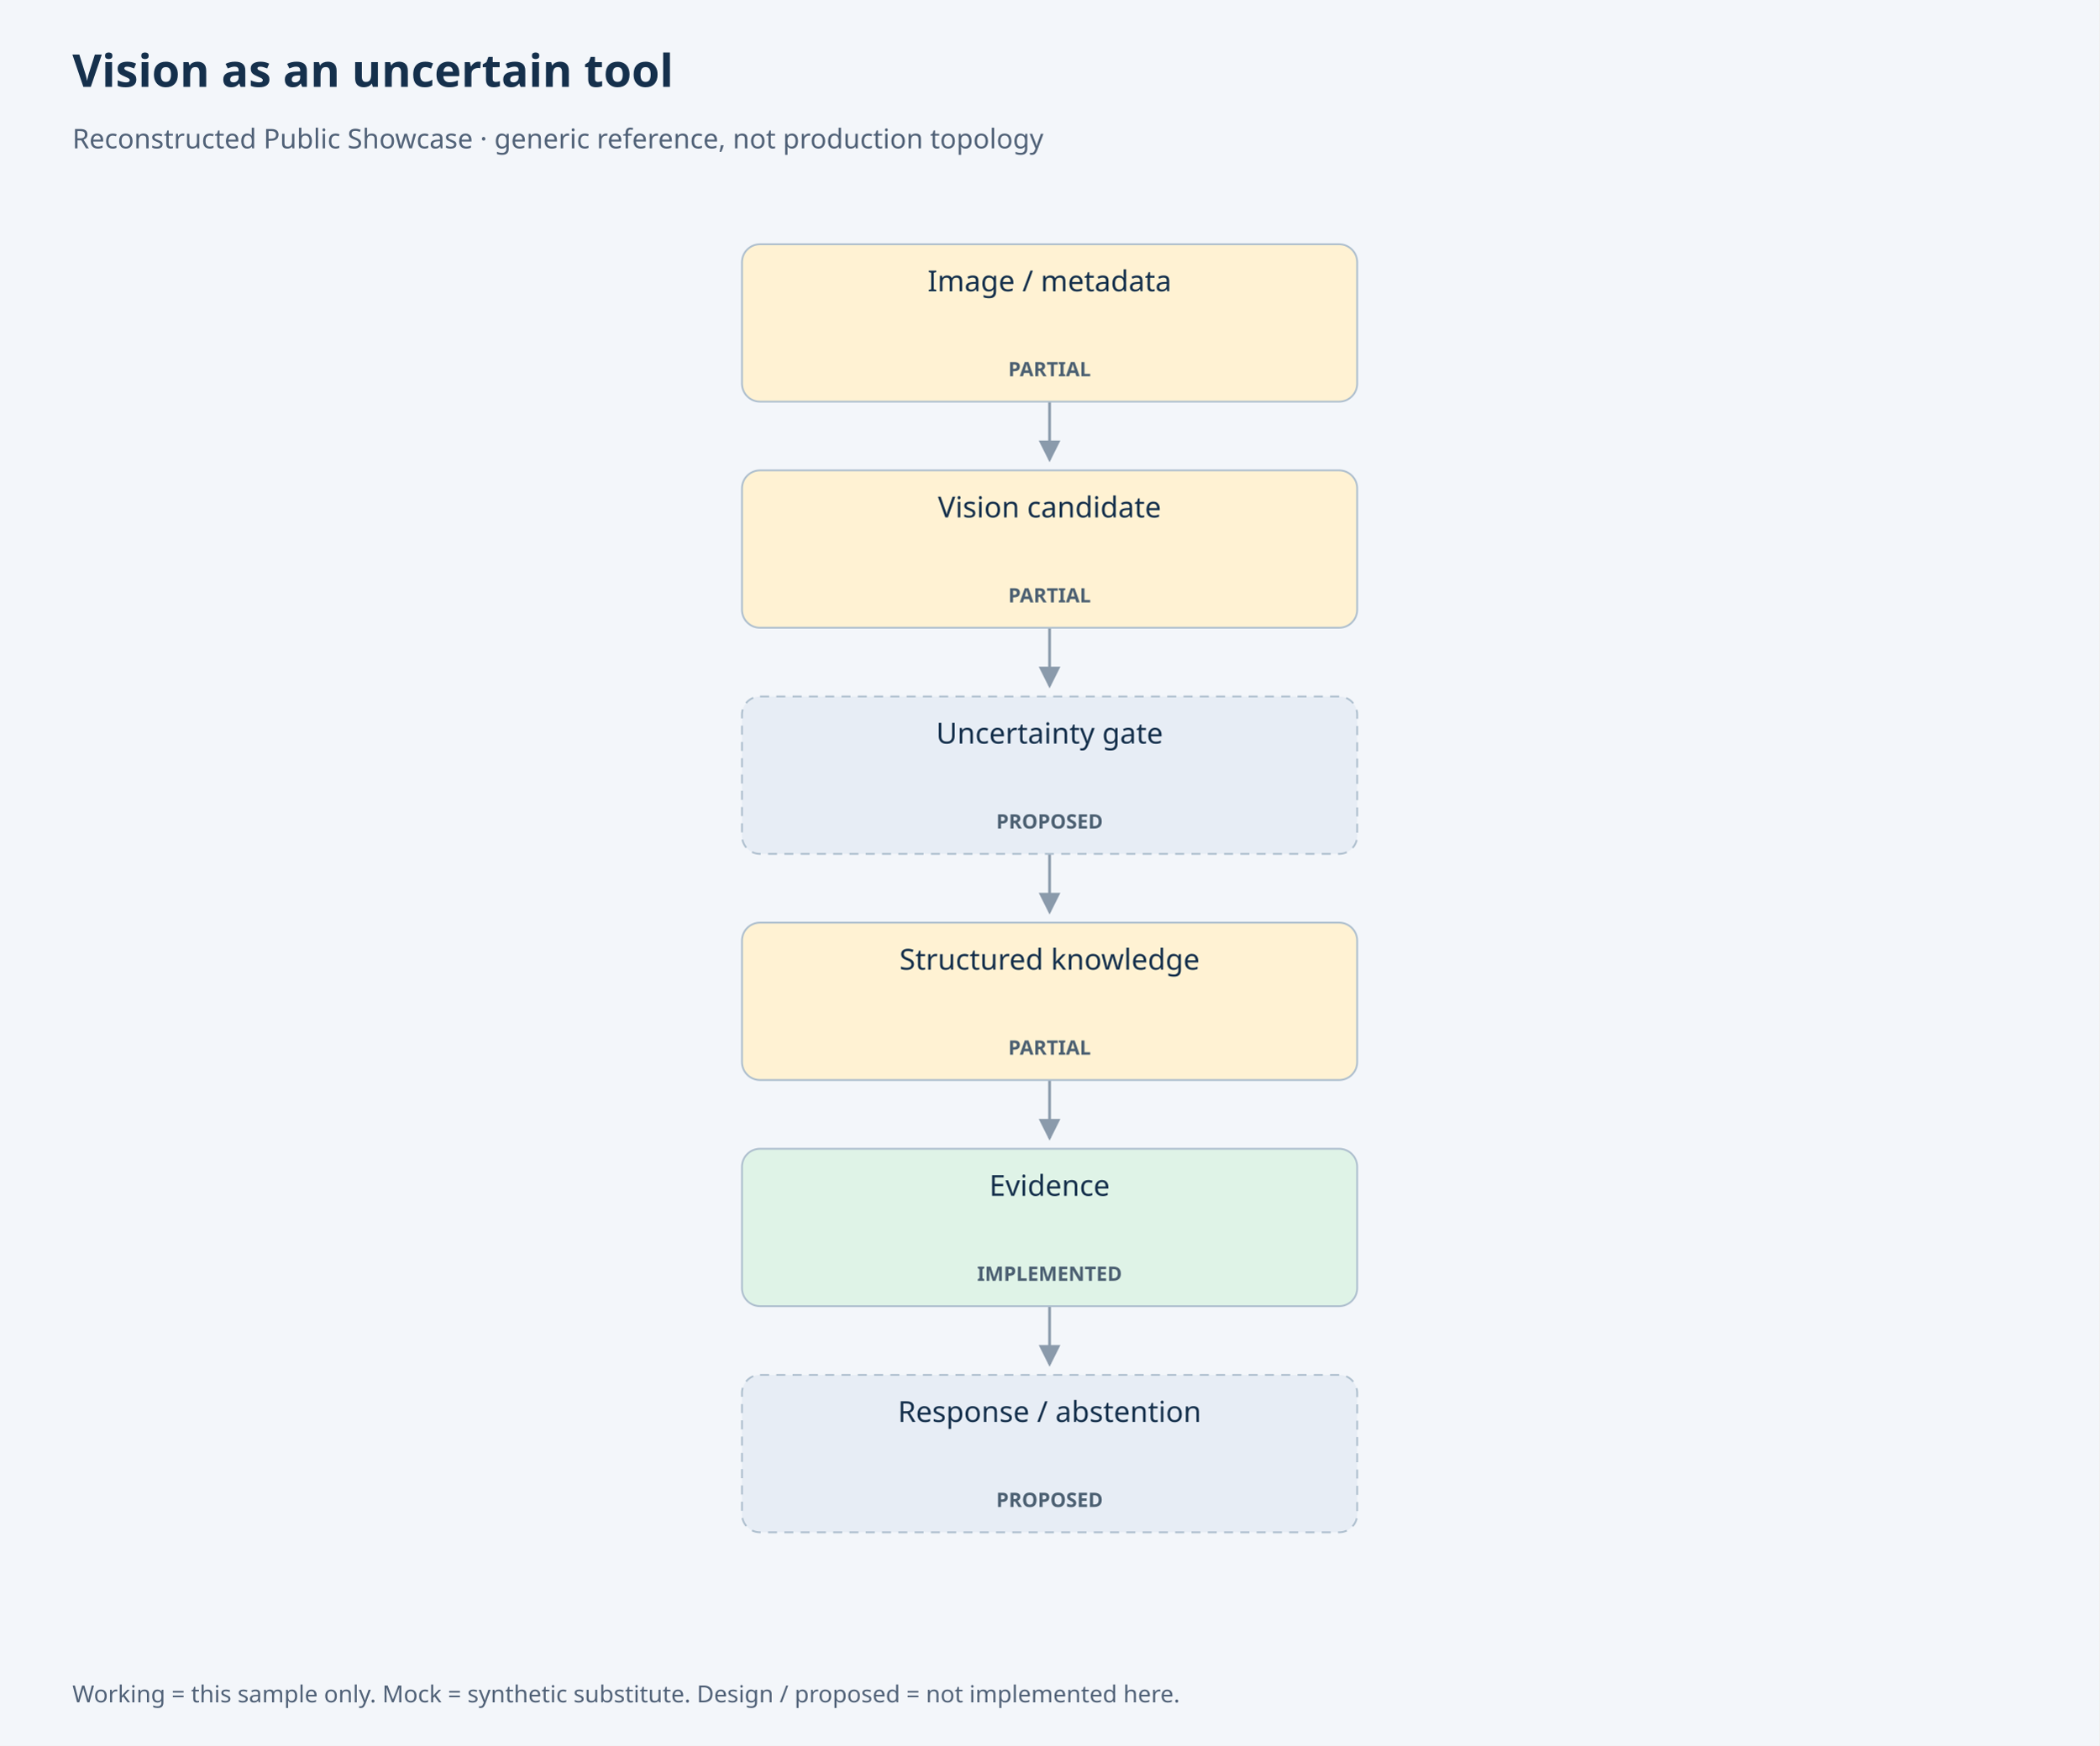
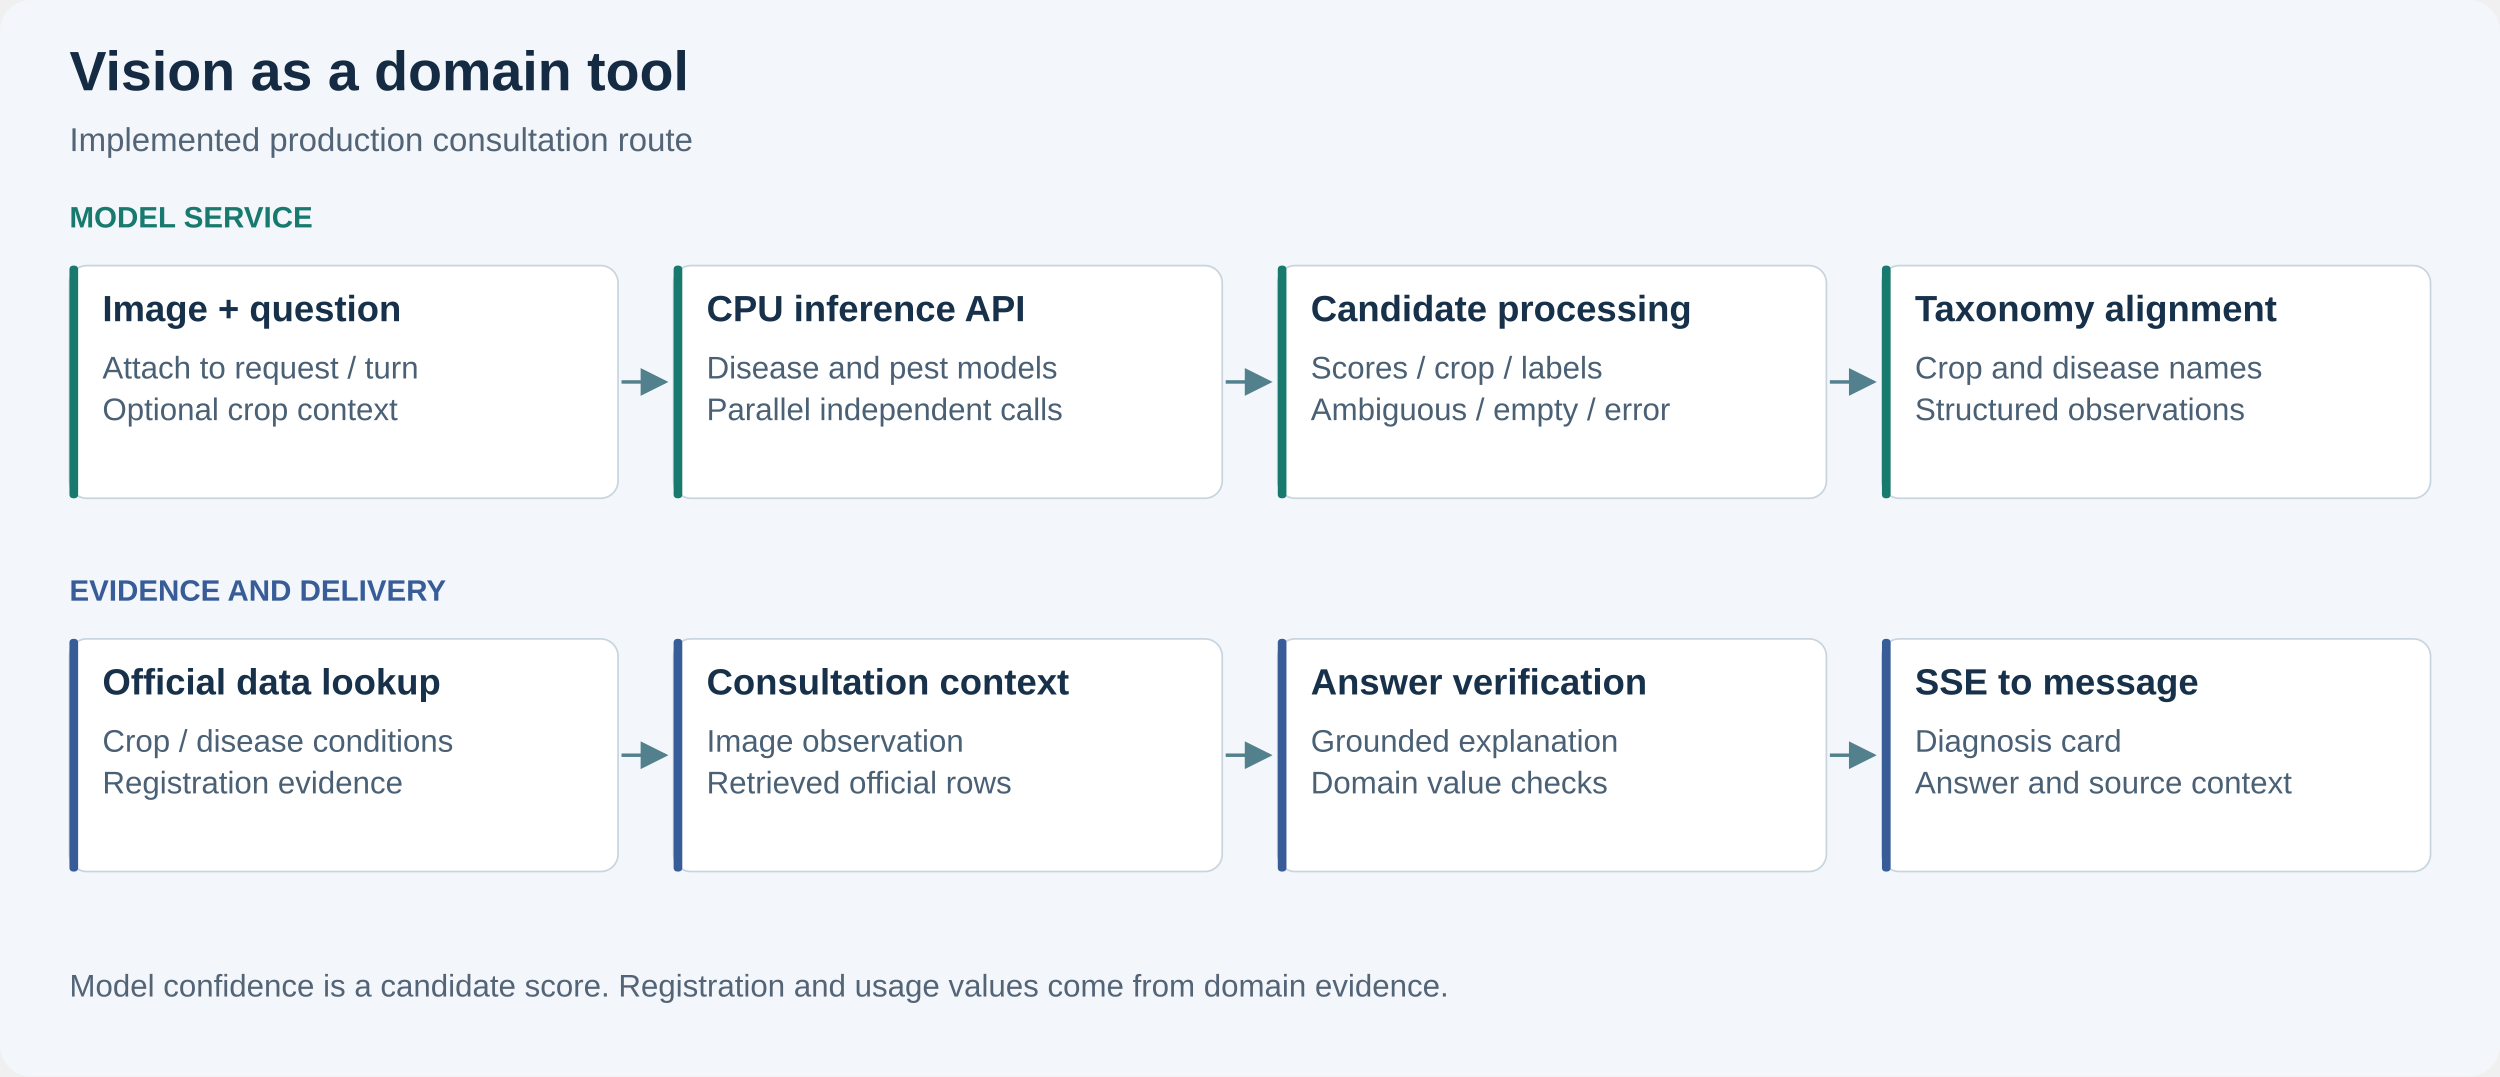
- <svg xmlns="http://www.w3.org/2000/svg" width="1160" height="965" viewBox="0 0 1160 965" role="img" aria-labelledby="title desc">
+ <svg xmlns="http://www.w3.org/2000/svg" width="1440" height="620" viewBox="0 0 1440 620" role="img" aria-labelledby="title desc">
  <defs>
    <marker id="arrow" markerWidth="8" markerHeight="8" refX="7" refY="4" orient="auto">
-       <path d="M0 0 L8 4 L0 8" fill="#8a9aab" />
+       <path d="M0 0L8 4L0 8" fill="#53808d" />
    </marker>
  </defs>
-   <rect width="1160" height="965" fill="#f3f6fa" />
-   <text x="40" y="48" font-family="sans-serif" font-size="25" font-weight="700" fill="#15304c">Vision as an uncertain tool</text>
-   <text x="40" y="82" font-family="sans-serif" font-size="15" fill="#506177">Reconstructed Public Showcase · generic reference, not production topology</text>
-   <path d="M580 222 L580 254" stroke="#8a9aab" stroke-width="1.5" fill="none" marker-end="url(#arrow)" />
-   <path d="M580 347 L580 379" stroke="#8a9aab" stroke-width="1.5" fill="none" marker-end="url(#arrow)" />
-   <path d="M580 472 L580 504" stroke="#8a9aab" stroke-width="1.5" fill="none" marker-end="url(#arrow)" />
-   <path d="M580 597 L580 629" stroke="#8a9aab" stroke-width="1.5" fill="none" marker-end="url(#arrow)" />
-   <path d="M580 722 L580 754" stroke="#8a9aab" stroke-width="1.5" fill="none" marker-end="url(#arrow)" />
-   <rect x="410" y="135" width="340" height="87" rx="10" fill="#fff2d3" stroke="#aebfce" />
-   <text x="580" y="161" text-anchor="middle" font-family="sans-serif" font-size="16" fill="#15304c">Image / metadata</text>
-   <text x="580" y="208" text-anchor="middle" font-family="sans-serif" font-size="11" font-weight="700" fill="#4c6072">PARTIAL</text>
-   <rect x="410" y="260" width="340" height="87" rx="10" fill="#fff2d3" stroke="#aebfce" />
-   <text x="580" y="286" text-anchor="middle" font-family="sans-serif" font-size="16" fill="#15304c">Vision candidate</text>
-   <text x="580" y="333" text-anchor="middle" font-family="sans-serif" font-size="11" font-weight="700" fill="#4c6072">PARTIAL</text>
-   <rect x="410" y="385" width="340" height="87" rx="10" fill="#e7edf5" stroke="#aebfce" stroke-dasharray="5 4" />
-   <text x="580" y="411" text-anchor="middle" font-family="sans-serif" font-size="16" fill="#15304c">Uncertainty gate</text>
-   <text x="580" y="458" text-anchor="middle" font-family="sans-serif" font-size="11" font-weight="700" fill="#4c6072">PROPOSED</text>
-   <rect x="410" y="510" width="340" height="87" rx="10" fill="#fff2d3" stroke="#aebfce" />
-   <text x="580" y="536" text-anchor="middle" font-family="sans-serif" font-size="16" fill="#15304c">Structured knowledge</text>
-   <text x="580" y="583" text-anchor="middle" font-family="sans-serif" font-size="11" font-weight="700" fill="#4c6072">PARTIAL</text>
-   <rect x="410" y="635" width="340" height="87" rx="10" fill="#dff3e7" stroke="#aebfce" />
-   <text x="580" y="661" text-anchor="middle" font-family="sans-serif" font-size="16" fill="#15304c">Evidence</text>
-   <text x="580" y="708" text-anchor="middle" font-family="sans-serif" font-size="11" font-weight="700" fill="#4c6072">IMPLEMENTED</text>
-   <rect x="410" y="760" width="340" height="87" rx="10" fill="#e7edf5" stroke="#aebfce" stroke-dasharray="5 4" />
-   <text x="580" y="786" text-anchor="middle" font-family="sans-serif" font-size="16" fill="#15304c">Response / abstention</text>
-   <text x="580" y="833" text-anchor="middle" font-family="sans-serif" font-size="11" font-weight="700" fill="#4c6072">PROPOSED</text>
-   <text x="40" y="941" font-family="sans-serif" font-size="13" fill="#506177">Working = this sample only. Mock = synthetic substitute. Design / proposed = not implemented here.</text>
+   <rect width="1440" height="620" rx="18" fill="#f3f6fa" />
+   <g font-family="Arial, sans-serif">
+     <text x="40" y="52" font-size="32" font-weight="700" fill="#142b43">Vision as a domain tool</text>
+     <text x="40" y="87" font-size="19" fill="#536477">Implemented production consultation route</text>
+     <text x="40" y="131" font-size="17" font-weight="700" fill="#18796e">MODEL SERVICE</text>
+     <g data-node="n0_0">
+       <rect x="40.0" y="153" width="316.0" height="134" rx="10" fill="#fff" stroke="#c8d5df" />
+       <rect x="40.0" y="153" width="5" height="134" rx="2" fill="#18796e" />
+       <text x="59.0" y="185" font-size="21" font-weight="700" fill="#17314b">Image + question</text>
+       <text x="59.0" y="218" font-size="18" fill="#4a6075">Attach to request / turn</text>
+       <text x="59.0" y="242" font-size="18" fill="#4a6075">Optional crop context</text>
+     </g>
+     <path d="M358.0 220 H383.0" stroke="#53808d" stroke-width="2" fill="none" marker-end="url(#arrow)" />
+     <g data-node="n0_1">
+       <rect x="388.0" y="153" width="316.0" height="134" rx="10" fill="#fff" stroke="#c8d5df" />
+       <rect x="388.0" y="153" width="5" height="134" rx="2" fill="#18796e" />
+       <text x="407.0" y="185" font-size="21" font-weight="700" fill="#17314b">CPU inference API</text>
+       <text x="407.0" y="218" font-size="18" fill="#4a6075">Disease and pest models</text>
+       <text x="407.0" y="242" font-size="18" fill="#4a6075">Parallel independent calls</text>
+     </g>
+     <path d="M706.0 220 H731.0" stroke="#53808d" stroke-width="2" fill="none" marker-end="url(#arrow)" />
+     <g data-node="n0_2">
+       <rect x="736.0" y="153" width="316.0" height="134" rx="10" fill="#fff" stroke="#c8d5df" />
+       <rect x="736.0" y="153" width="5" height="134" rx="2" fill="#18796e" />
+       <text x="755.0" y="185" font-size="21" font-weight="700" fill="#17314b">Candidate processing</text>
+       <text x="755.0" y="218" font-size="18" fill="#4a6075">Scores / crop / labels</text>
+       <text x="755.0" y="242" font-size="18" fill="#4a6075">Ambiguous / empty / error</text>
+     </g>
+     <path d="M1054.0 220 H1079.0" stroke="#53808d" stroke-width="2" fill="none" marker-end="url(#arrow)" />
+     <g data-node="n0_3">
+       <rect x="1084.0" y="153" width="316.0" height="134" rx="10" fill="#fff" stroke="#c8d5df" />
+       <rect x="1084.0" y="153" width="5" height="134" rx="2" fill="#18796e" />
+       <text x="1103.0" y="185" font-size="21" font-weight="700" fill="#17314b">Taxonomy alignment</text>
+       <text x="1103.0" y="218" font-size="18" fill="#4a6075">Crop and disease names</text>
+       <text x="1103.0" y="242" font-size="18" fill="#4a6075">Structured observations</text>
+     </g>
+     <text x="40" y="346" font-size="17" font-weight="700" fill="#375c98">EVIDENCE AND DELIVERY</text>
+     <g data-node="n1_0">
+       <rect x="40.0" y="368" width="316.0" height="134" rx="10" fill="#fff" stroke="#c8d5df" />
+       <rect x="40.0" y="368" width="5" height="134" rx="2" fill="#375c98" />
+       <text x="59.0" y="400" font-size="21" font-weight="700" fill="#17314b">Official data lookup</text>
+       <text x="59.0" y="433" font-size="18" fill="#4a6075">Crop / disease conditions</text>
+       <text x="59.0" y="457" font-size="18" fill="#4a6075">Registration evidence</text>
+     </g>
+     <path d="M358.0 435 H383.0" stroke="#53808d" stroke-width="2" fill="none" marker-end="url(#arrow)" />
+     <g data-node="n1_1">
+       <rect x="388.0" y="368" width="316.0" height="134" rx="10" fill="#fff" stroke="#c8d5df" />
+       <rect x="388.0" y="368" width="5" height="134" rx="2" fill="#375c98" />
+       <text x="407.0" y="400" font-size="21" font-weight="700" fill="#17314b">Consultation context</text>
+       <text x="407.0" y="433" font-size="18" fill="#4a6075">Image observation</text>
+       <text x="407.0" y="457" font-size="18" fill="#4a6075">Retrieved official rows</text>
+     </g>
+     <path d="M706.0 435 H731.0" stroke="#53808d" stroke-width="2" fill="none" marker-end="url(#arrow)" />
+     <g data-node="n1_2">
+       <rect x="736.0" y="368" width="316.0" height="134" rx="10" fill="#fff" stroke="#c8d5df" />
+       <rect x="736.0" y="368" width="5" height="134" rx="2" fill="#375c98" />
+       <text x="755.0" y="400" font-size="21" font-weight="700" fill="#17314b">Answer verification</text>
+       <text x="755.0" y="433" font-size="18" fill="#4a6075">Grounded explanation</text>
+       <text x="755.0" y="457" font-size="18" fill="#4a6075">Domain value checks</text>
+     </g>
+     <path d="M1054.0 435 H1079.0" stroke="#53808d" stroke-width="2" fill="none" marker-end="url(#arrow)" />
+     <g data-node="n1_3">
+       <rect x="1084.0" y="368" width="316.0" height="134" rx="10" fill="#fff" stroke="#c8d5df" />
+       <rect x="1084.0" y="368" width="5" height="134" rx="2" fill="#375c98" />
+       <text x="1103.0" y="400" font-size="21" font-weight="700" fill="#17314b">SSE to message</text>
+       <text x="1103.0" y="433" font-size="18" fill="#4a6075">Diagnosis card</text>
+       <text x="1103.0" y="457" font-size="18" fill="#4a6075">Answer and source context</text>
+     </g>
+     <text x="40" y="574" font-size="18" fill="#536477">Model confidence is a candidate score. Registration and usage values come from domain evidence.</text>
+   </g>
</svg>
